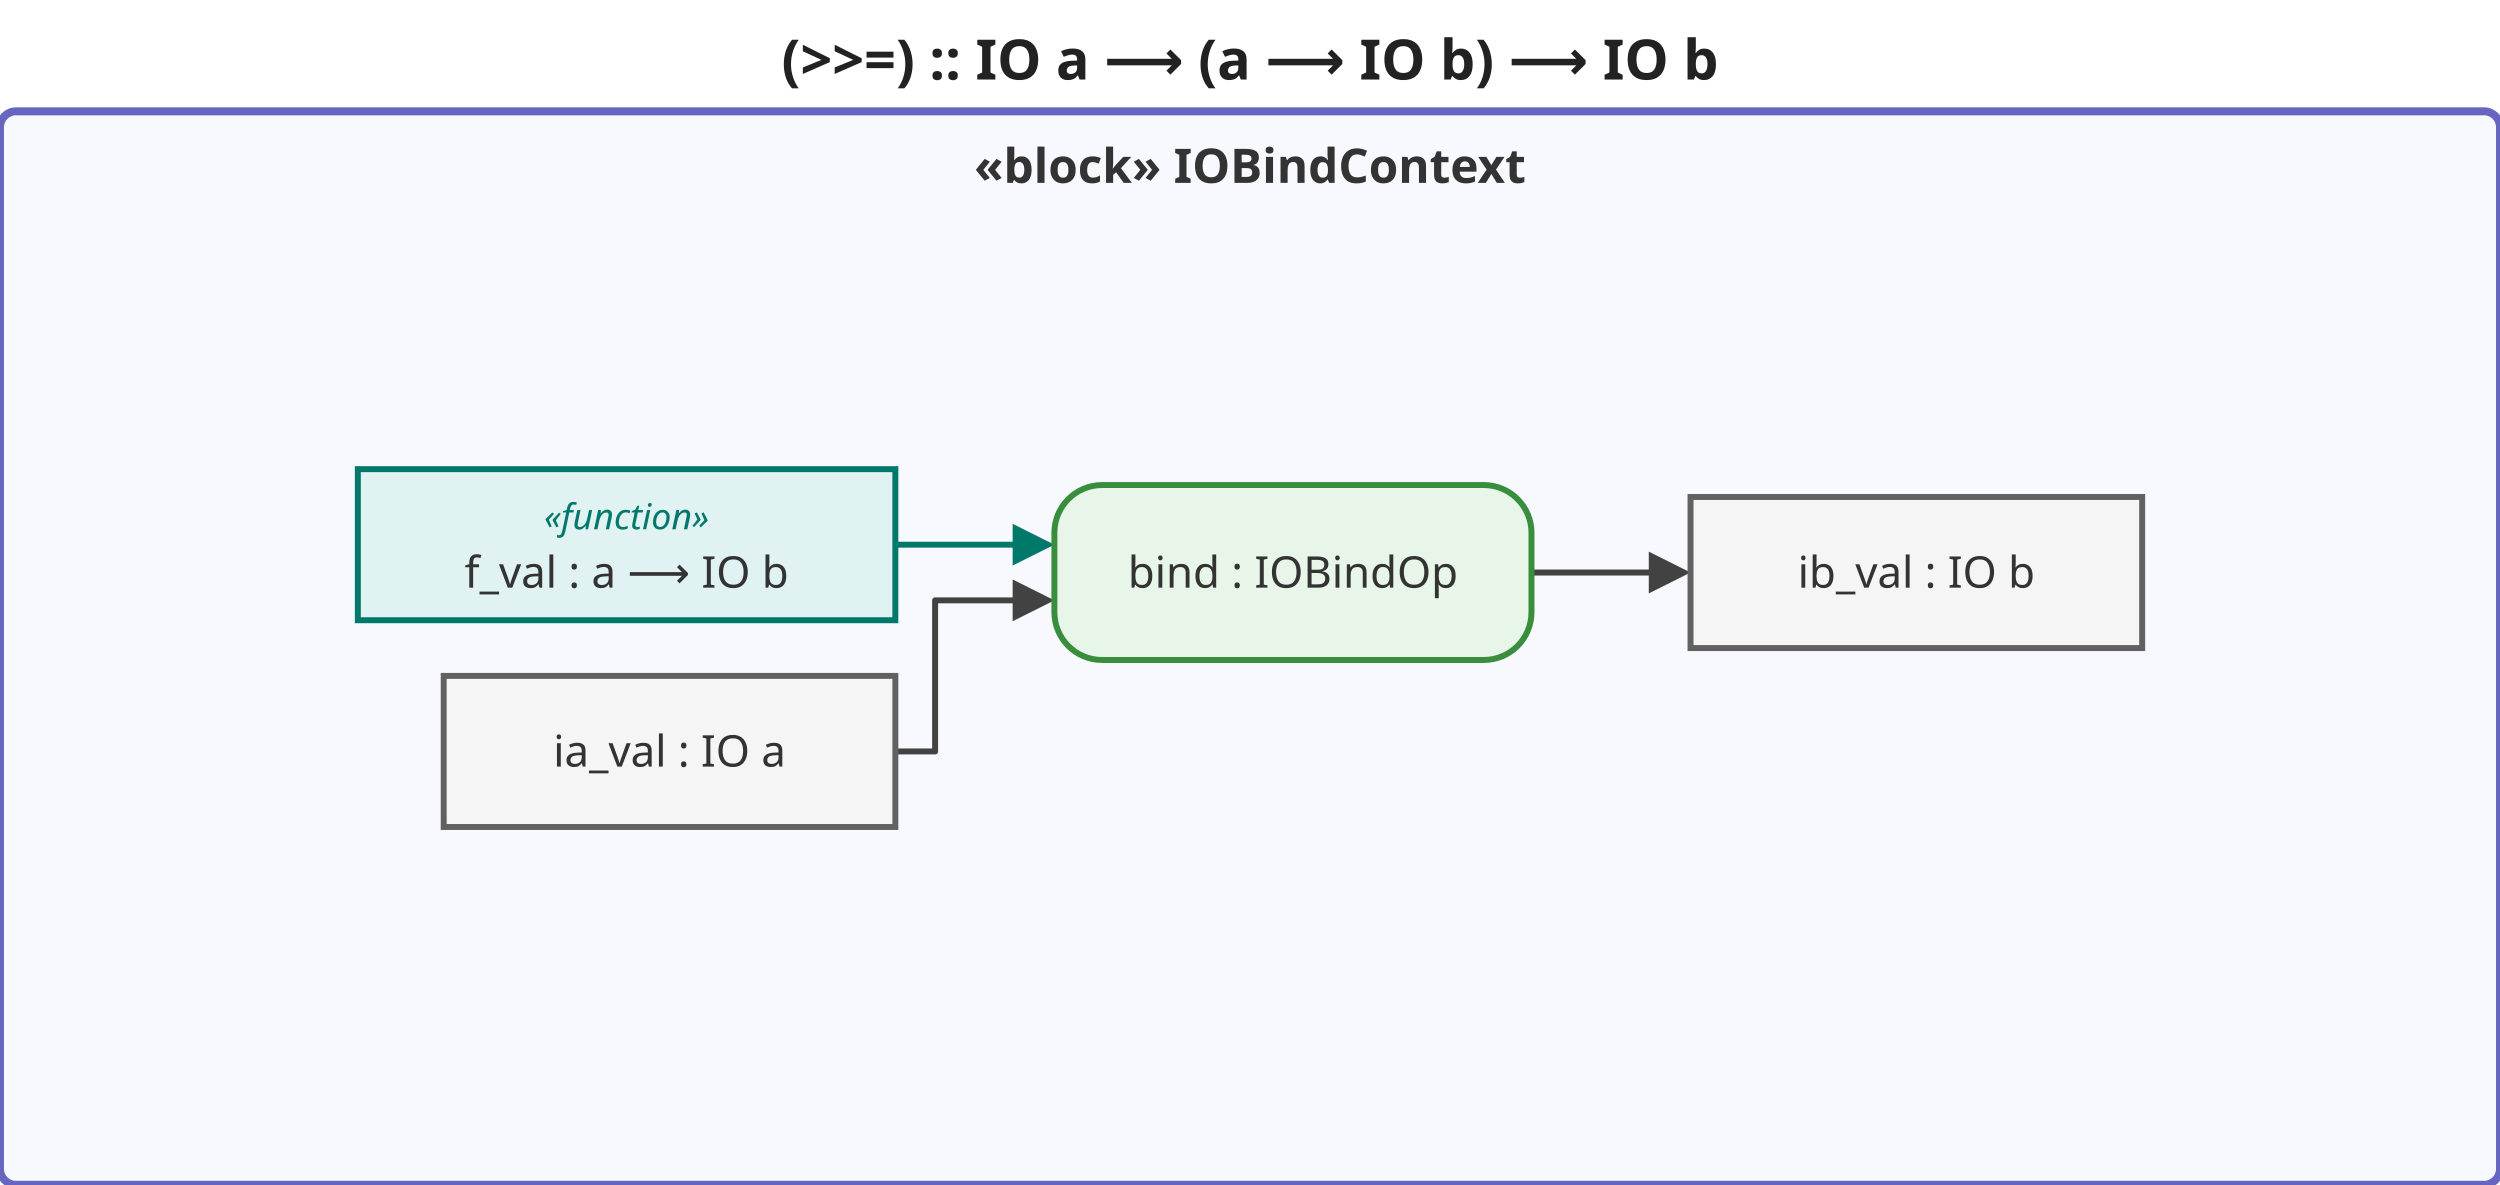
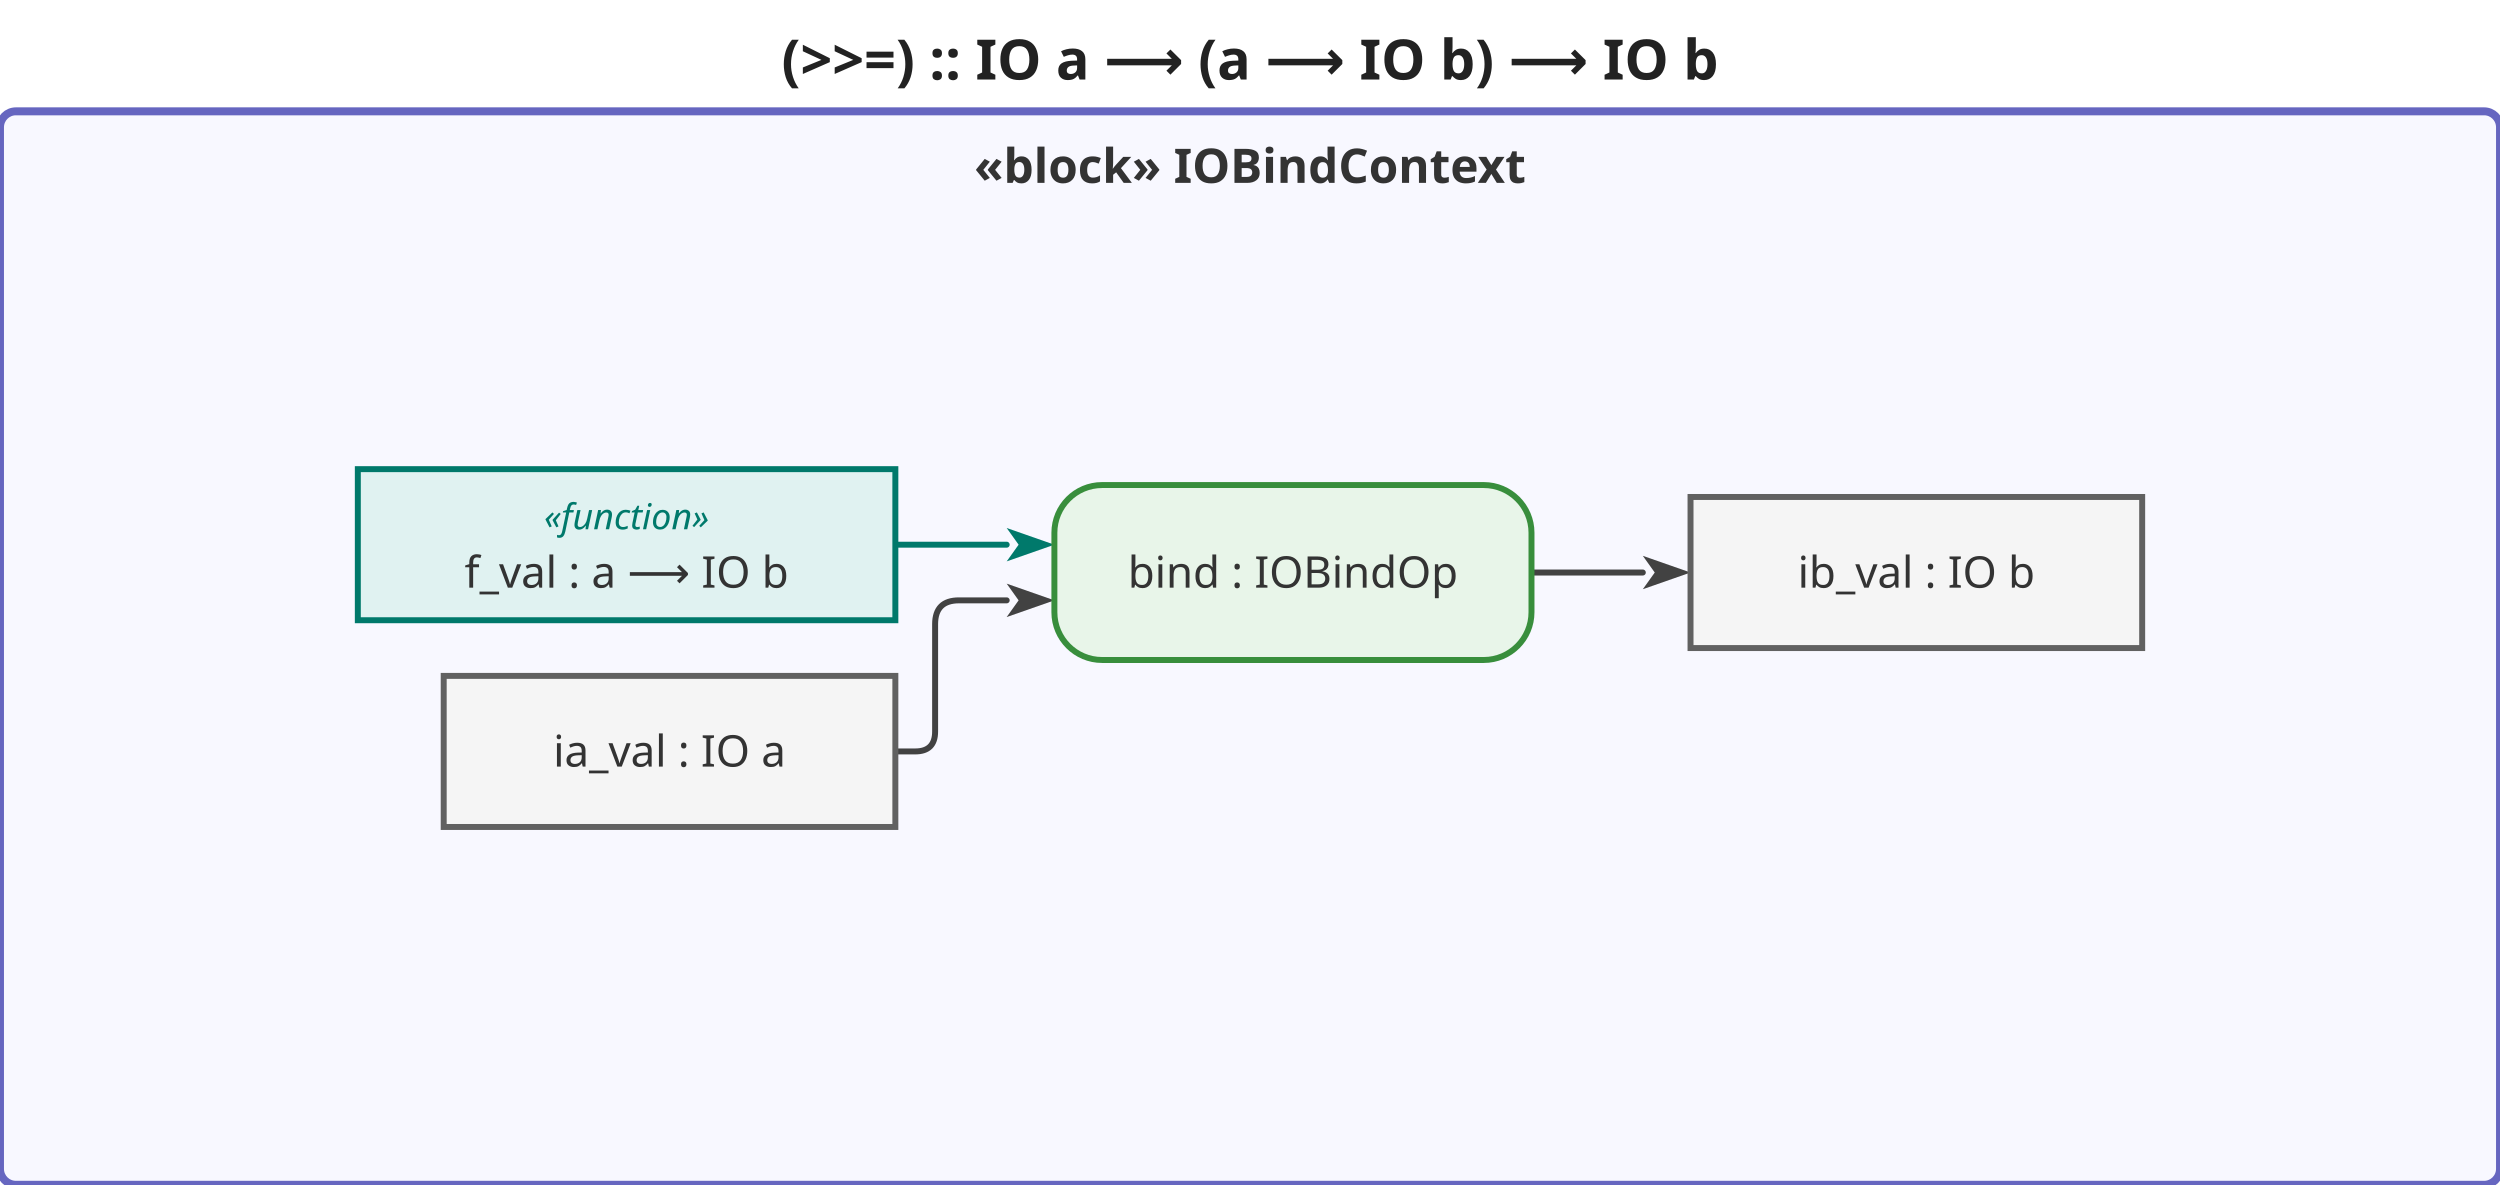
<svg xmlns="http://www.w3.org/2000/svg" viewBox="0 0 628.8 298" width="628.8" height="298">
  <defs>
-     <marker id="arrowFilled" viewBox="0 0 10 10" refX="0" refY="5" markerWidth="7" markerHeight="7" orient="auto-start-reverse">
-       <path d="M0,0 L10,5 L0,10 z" fill="#424242" />
+     <marker id="arrowFilled" viewBox="0 0 10 10" refX="0" refY="5" markerWidth="8" markerHeight="8" orient="auto-start-reverse">
+       <path d="M0,1.5 L10,5 L0,8.5 L2.5,5 Z" fill="#424242" />
    </marker>
-     <marker id="arrowOpen" viewBox="0 0 10 10" refX="0" refY="5" markerWidth="7" markerHeight="7" orient="auto-start-reverse">
-       <path d="M0,0 L10,5 L0,10" fill="none" stroke="#424242" stroke-width="1.5" />
+     <marker id="arrowOpen" viewBox="0 0 10 10" refX="0" refY="5" markerWidth="8" markerHeight="8" orient="auto-start-reverse">
+       <path d="M0,1.5 L10,5 L0,8.5" fill="none" stroke="#424242" stroke-width="1.25" />
    </marker>
-     <marker id="arrowHof" viewBox="0 0 10 10" refX="0" refY="5" markerWidth="7" markerHeight="7" orient="auto-start-reverse">
-       <path d="M0,0 L10,5 L0,10 z" fill="#00796b" />
+     <marker id="arrowHof" viewBox="0 0 10 10" refX="0" refY="5" markerWidth="8" markerHeight="8" orient="auto-start-reverse">
+       <path d="M0,1.5 L10,5 L0,8.5 L2.5,5 Z" fill="#00796b" />
    </marker>
  </defs>
  <rect width="628.8" height="298" fill="white" />
  <text x="314.4" y="20" text-anchor="middle" font-size="14" font-weight="bold" font-family="sans-serif" fill="#222">(&gt;&gt;=) :: IO a ⟶ (a ⟶ IO b) ⟶ IO b</text>
  <g transform="translate(0,28)">
    <rect x="0" y="0" width="628.8" height="270" rx="4" fill="#f8f8ff" stroke="#6666c0" stroke-width="2" />
    <text x="314.4" y="18" text-anchor="middle" font-size="12" font-weight="bold" font-family="sans-serif" fill="#333">«block» IOBindContext</text>
    <g class="edge">
-       <path d="M225.2,161.0 L235.2,161.0 L235.2,123.0 L254.7,123.0" fill="none" stroke="#424242" stroke-width="1.5" stroke-linejoin="round" stroke-linecap="round" marker-end="url(#arrowFilled)" />
+       <path d="M225.2,161.0 L230.2,161.0 Q235.2,161.0 235.2,156.0 L235.2,129.0 Q235.2,123.0 241.2,123.0 L253.2,123.0" fill="none" stroke="#424242" stroke-width="1.5" stroke-linejoin="round" stroke-linecap="round" marker-end="url(#arrowFilled)" />
    </g>
    <g class="edge hof-edge">
-       <path d="M225.2,109.0 L254.7,109.0" fill="none" stroke="#00796b" stroke-width="1.5" stroke-linejoin="round" stroke-linecap="round" marker-end="url(#arrowHof)" />
+       <path d="M225.2,109.0 L253.2,109.0" fill="none" stroke="#00796b" stroke-width="1.5" stroke-linejoin="round" stroke-linecap="round" marker-end="url(#arrowHof)" />
    </g>
    <g class="edge">
-       <path d="M385.2,116.0 L414.7,116.0" fill="none" stroke="#424242" stroke-width="1.5" stroke-linejoin="round" stroke-linecap="round" marker-end="url(#arrowFilled)" />
+       <path d="M385.2,116.0 L413.2,116.0" fill="none" stroke="#424242" stroke-width="1.5" stroke-linejoin="round" stroke-linecap="round" marker-end="url(#arrowFilled)" />
    </g>
    <g class="object-node">
      <rect x="111.6" y="142" width="113.6" height="38" fill="#f5f5f5" stroke="#616161" stroke-width="1.5" />
      <text x="168.4" y="161" text-anchor="middle" font-size="11" font-family="sans-serif" dominant-baseline="middle" fill="#333">ia_val : IO a</text>
    </g>
    <g class="object-node hof">
      <rect x="90" y="90" width="135.2" height="38" fill="#e0f2f1" stroke="#00796b" stroke-width="1.5" />
      <text x="157.6" y="102" text-anchor="middle" font-size="9" font-style="italic" font-family="sans-serif" dominant-baseline="middle" fill="#00796b">«function»</text>
      <text x="157.6" y="116" text-anchor="middle" font-size="11" font-family="sans-serif" dominant-baseline="middle" fill="#333">f_val : a ⟶ IO b</text>
    </g>
    <g class="action-node">
      <rect x="265.2" y="94" width="120" height="44" rx="12" fill="#e8f5e9" stroke="#388e3c" stroke-width="1.5" />
      <text class="action-label" x="325.2" y="116" text-anchor="middle" font-size="11" font-family="sans-serif" dominant-baseline="middle" fill="#333">bind : IOBindOp</text>
    </g>
    <g class="object-node">
      <rect x="425.2" y="97" width="113.6" height="38" fill="#f5f5f5" stroke="#616161" stroke-width="1.5" />
      <text x="482" y="116" text-anchor="middle" font-size="11" font-family="sans-serif" dominant-baseline="middle" fill="#333">ib_val : IO b</text>
    </g>
  </g>
</svg>
